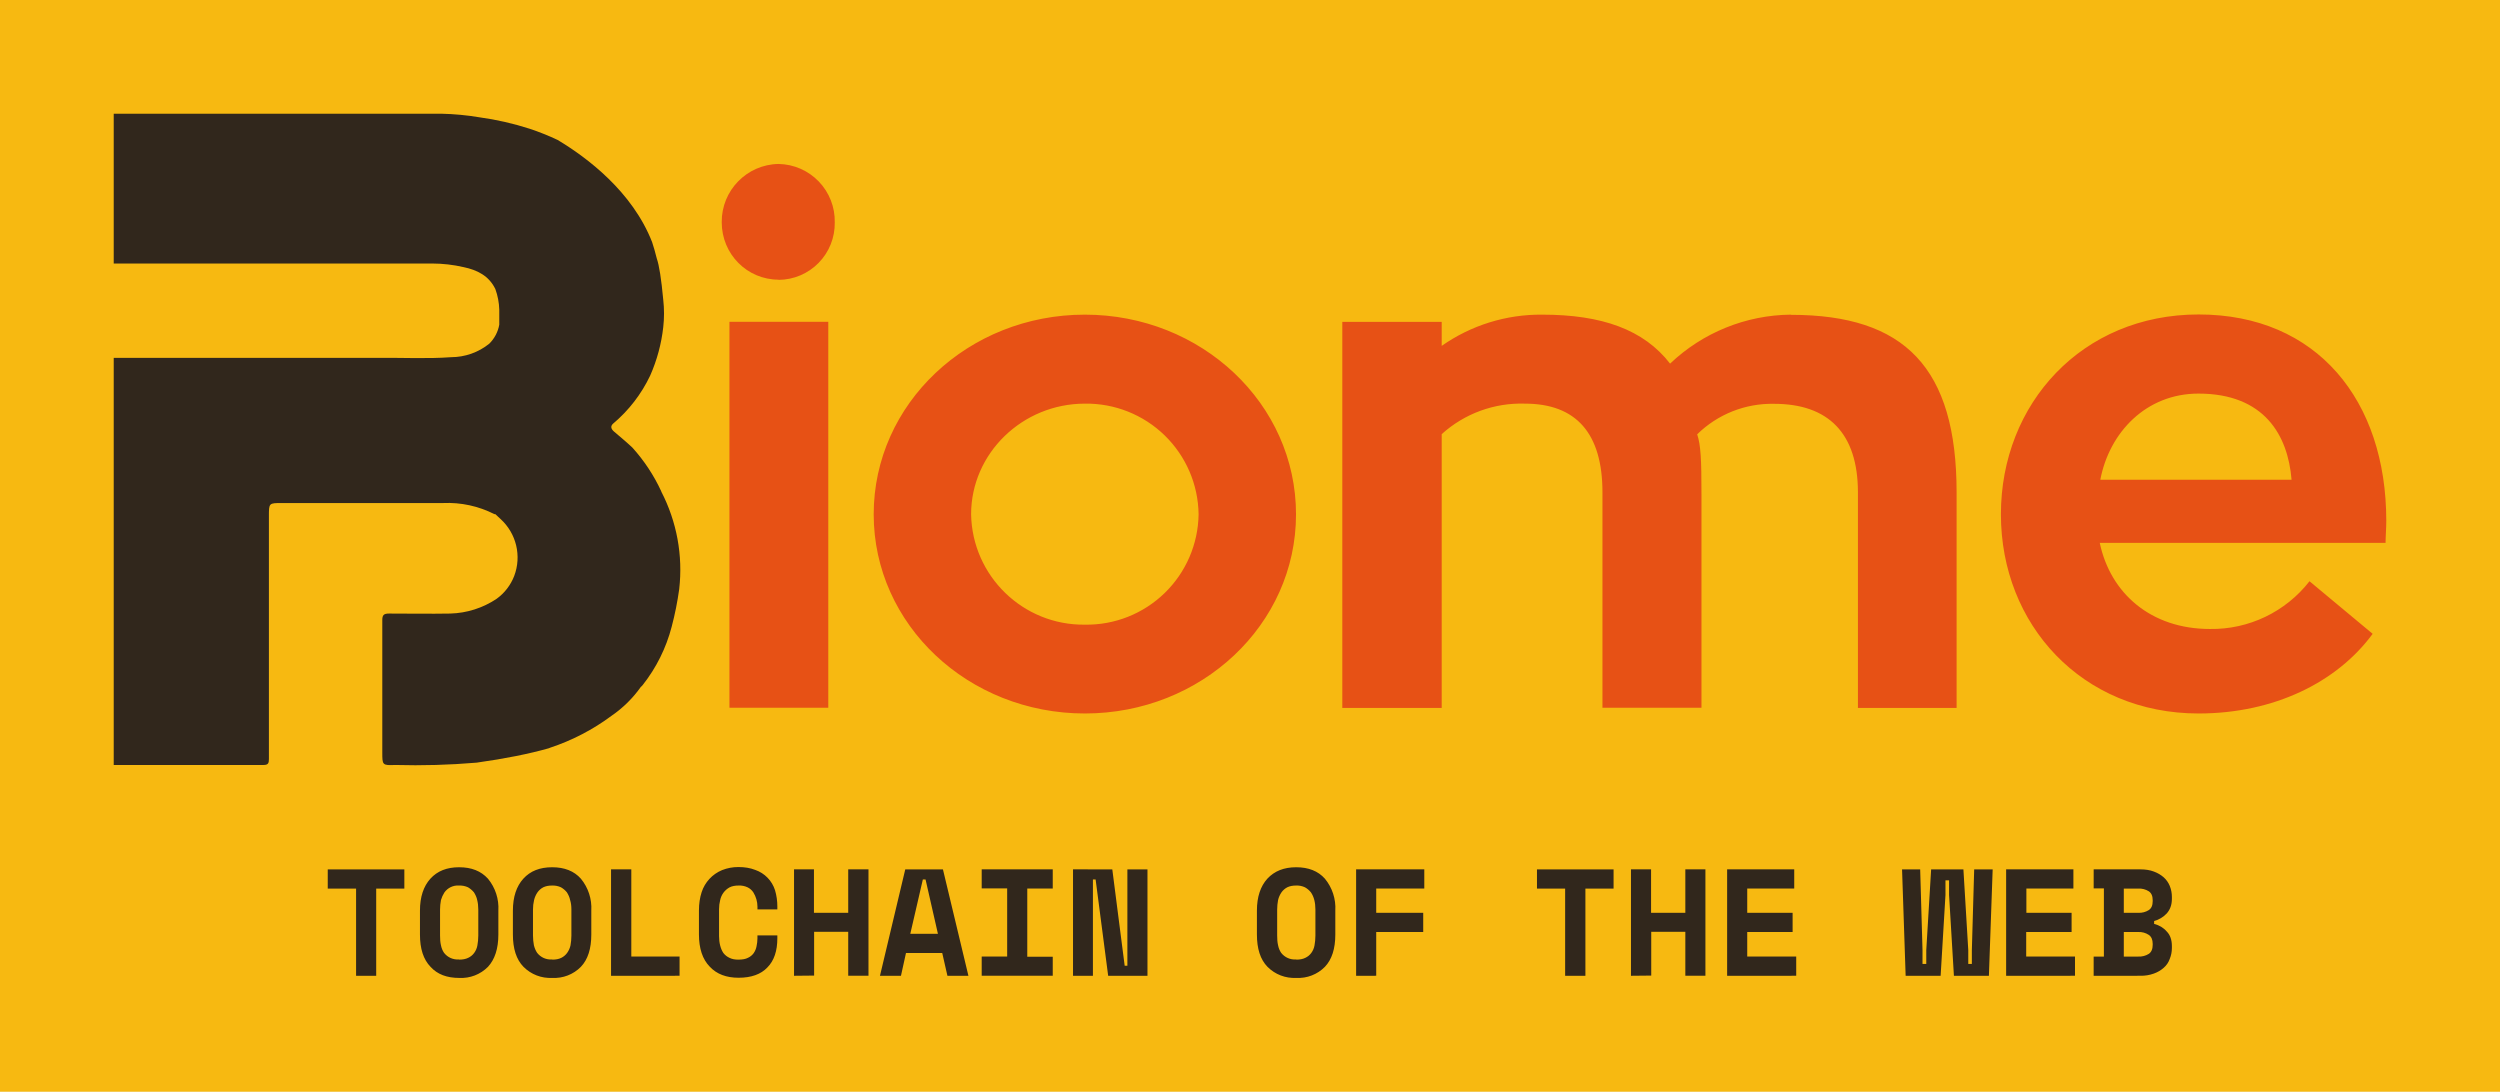
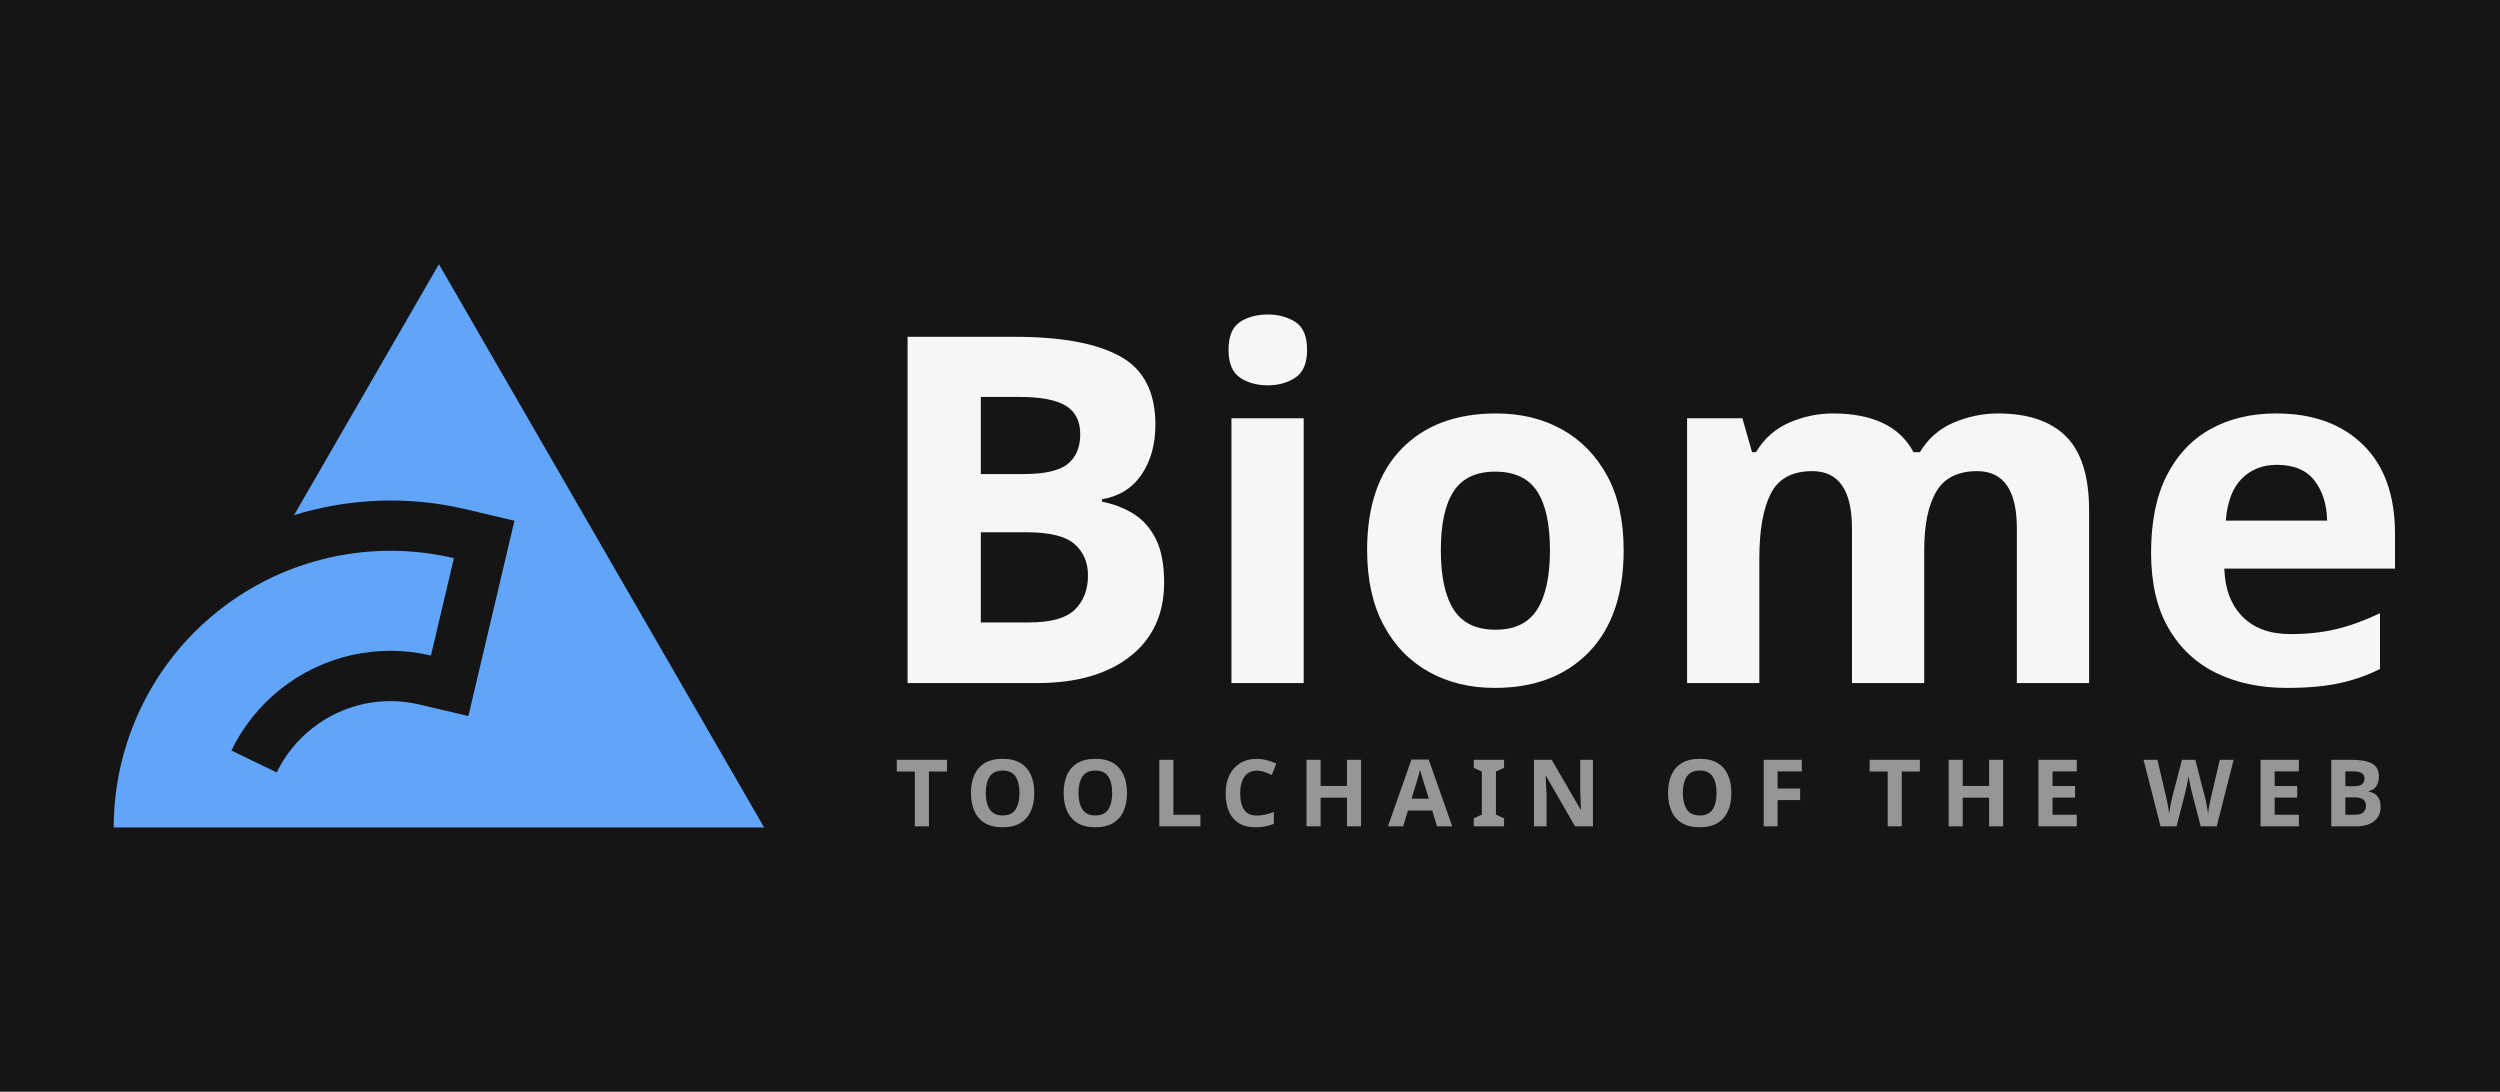
- <svg xmlns="http://www.w3.org/2000/svg" version="1.0" width="1374" height="600">
-   <rect fill="#f7b911" width="100%" height="100%" />
-   <g transform="translate(62.5,62.5)" fill="#31271c">
-     <path d="M300.94 207.56a96.04 96.04 0 0 0-15.88-24.06c-3.25-3.06-6.7-5.92-10.16-8.87-1.67-1.48-1.97-2.96-.39-4.34a78.49 78.49 0 0 0 20.31-26.33 90.71 90.71 0 0 0 7.2-26.62 66.95 66.95 0 0 0 0-15.09q-1.58-17.06-3.55-22.68-1.28-5.13-2.56-8.97c-10.85-27.8-35.8-46.54-51.97-56.2a136.37 136.37 0 0 0-15.28-6.12 161.02 161.02 0 0 0-27.6-6.3A145.14 145.14 0 0 0 180.14 0H0v82.33h175.12a77.3 77.3 0 0 1 17.16 1.98c7.49 1.57 13.9 4.73 17.45 12.02a36.09 36.09 0 0 1 2.17 11.34v8.29a19.42 19.42 0 0 1-5.52 10.45 33.52 33.52 0 0 1-20.9 7.4c-13.42.98-26.93.2-40.44.39H0v223.73h82.33c2.57 0 2.96-.99 2.96-3.26v-133.5c0-7.2 0-7.2 7.1-7.2h88.64a56.6 56.6 0 0 1 28.2 6.11.79.79 0 0 0 .5 0l2.86 2.66a28.6 28.6 0 0 1 7.5 31.36 27.8 27.8 0 0 1-9.67 12.52 48.12 48.12 0 0 1-25.44 8.09c-11.24.2-22.48 0-33.72 0-2.86 0-3.65.88-3.65 3.55v72.77c0 6.9 0 7.2 7 6.9a398.26 398.26 0 0 0 44.86-1.28q23.27-3.26 39.64-7.9a11.73 11.73 0 0 0 .7-.29 119.9 119.9 0 0 0 33.91-17.65 64.1 64.1 0 0 0 15.97-15.77 5.03 5.03 0 0 0 1-1A86.97 86.97 0 0 0 306.64 282a174.33 174.33 0 0 0 4.15-20.7 93.38 93.38 0 0 0-9.86-53.64zM140.8 78.88z" />
-     <path fill="#e75115" d="M338.4 326.47h54.33v-212.1H338.4zm27.02-235.16a31.06 31.06 0 0 0 30.86-31.56 31.45 31.45 0 0 0-30.86-32.14 31.75 31.75 0 0 0-31.26 32.04c0 17.56 14 31.56 31.26 31.56zm168.32 19.12c-64.1 0-116.06 48.91-116.06 109.75 0 60.64 51.96 109.45 116.06 109.45 64.09 0 116.05-48.81 116.05-109.45 0-60.84-51.96-109.75-116.05-109.75zm0 170.39a61.82 61.82 0 0 1-62.52-60.64c0-33.53 28.2-60.84 62.52-60.84a61.63 61.63 0 0 1 62.51 60.84 61.53 61.53 0 0 1-62.51 60.64zm388-170.39a97.62 97.62 0 0 0-66.36 26.92c-14.5-18.73-37.47-26.92-70.3-26.92a94.66 94.66 0 0 0-55.22 17.16v-13.21h-54.63v212.2h54.63V176.1a65.08 65.08 0 0 1 45.75-16.76c28.1 0 42.6 16.27 42.6 48.71v118.42h54.42V209.04c0-19.13-.4-27.02-2.36-32.84a58.57 58.57 0 0 1 42.3-16.76c29.58 0 46.05 15.97 46.05 48.71v118.42h54.23V208.25c0-68.73-28.5-97.72-91.01-97.72zm326.87 125.43c0-3.55.39-7.8.39-12.13 0-66.06-37.96-113.4-103.14-113.4-64.09 0-108.66 49.01-108.66 109.85 0 60.64 44.57 109.45 108.66 109.45 41.41 0 76.12-17.16 95.65-43.78l-34.71-28.9a68.04 68.04 0 0 1-54.73 26.24c-32.44 0-54.72-19.63-60.54-47.33zm-102.85-82.04c36.29 0 49.2 22.97 51.18 47.33h-105.11c5.03-26.23 25.34-47.33 53.93-47.33z" />
-     <path d="M117.63 425.86v-10.55h42.1v10.55h-15.47v47.93H133.2v-47.93zm50.68 25.25v-13.12c0-7.59 1.98-13.4 5.72-17.55 3.85-4.24 9.08-6.3 15.78-6.3 6.8 0 12.03 2.06 15.88 6.3A25.24 25.24 0 0 1 211.4 438v13.12c0 7.79-1.97 13.7-5.71 17.75a20.7 20.7 0 0 1-15.78 6.1c-6.8 0-12.03-1.96-15.78-6.1-3.94-4.05-5.82-9.96-5.82-17.75zm21.5 13.8c1.97 0 3.65-.3 5.03-.99a8.48 8.48 0 0 0 3.25-2.66 9.86 9.86 0 0 0 1.78-4.14c.3-1.67.5-3.45.5-5.42v-14.3c0-1.97-.2-3.65-.6-5.23-.3-1.57-.99-2.95-1.78-4.23a12.71 12.71 0 0 0-3.25-2.77 10.73 10.73 0 0 0-4.93-.98 9.07 9.07 0 0 0-8.09 3.84 16 16 0 0 0-1.87 4.14 28.6 28.6 0 0 0-.5 5.23v14.2c0 1.97.1 3.75.5 5.42.3 1.58.89 2.96 1.68 4.14a9.47 9.47 0 0 0 8.28 3.65zm29.58-13.8v-13.12c0-7.59 1.97-13.4 5.72-17.55 3.85-4.24 9.07-6.3 15.87-6.3 6.71 0 12.03 2.06 15.78 6.3a25.24 25.24 0 0 1 5.72 17.55v13.12c0 7.79-1.87 13.7-5.72 17.75a20.5 20.5 0 0 1-15.78 6.1 20.7 20.7 0 0 1-15.77-6.1c-3.95-4.05-5.82-9.96-5.82-17.75zm21.7 13.8c1.97 0 3.54-.3 4.92-.99a8.68 8.68 0 0 0 3.16-2.66 11.36 11.36 0 0 0 1.87-4.14c.3-1.67.5-3.45.5-5.42v-14.3c0-1.97-.2-3.65-.7-5.23-.3-1.57-.98-2.95-1.77-4.23a11.24 11.24 0 0 0-3.25-2.77 10.58 10.58 0 0 0-4.84-.98c-1.97 0-3.54.3-4.93.98a9.07 9.07 0 0 0-3.15 2.77 12.66 12.66 0 0 0-1.87 4.23 21.7 21.7 0 0 0-.6 5.23v14.2c0 1.97.2 3.75.5 5.42.4 1.58.98 2.96 1.77 4.14a9.47 9.47 0 0 0 8.28 3.65zm32.24 8.88V415.3h11.14v47.92h26.52v10.56zm70-8.88c2.17 0 3.95-.3 5.23-.99a7.89 7.89 0 0 0 3.16-2.56 9.76 9.76 0 0 0 1.57-3.75c.3-1.38.5-2.95.5-4.33v-1.68h10.94v1.58c0 6.9-1.77 12.32-5.52 16.07-3.55 3.75-8.87 5.62-15.78 5.62-6.7 0-12.03-1.97-15.87-6.11-3.95-4.05-5.92-9.96-5.92-17.75v-13.12c0-3.74.5-7 1.48-10.05a19.72 19.72 0 0 1 11.24-12.13 23.84 23.84 0 0 1 8.97-1.68c3.46 0 6.51.5 9.27 1.58a17.35 17.35 0 0 1 10.85 11.14 31.27 31.27 0 0 1 1.28 8.97v1.58H353.8v-1.48a14.99 14.99 0 0 0-2.27-7.88 7.89 7.89 0 0 0-3.16-2.77 10.46 10.46 0 0 0-4.93-.98c-1.97 0-3.55.3-4.93.98a10.35 10.35 0 0 0-5.22 7.1c-.4 1.58-.6 3.16-.6 4.93V452c0 1.77.2 3.54.6 5.12.4 1.58.98 2.96 1.77 4.14a8.87 8.87 0 0 0 3.35 2.66c1.38.7 2.96 1 4.93 1zm30.57 8.88V415.3h10.95v23.87h18.83V415.3h11.14v58.48h-11.14v-24.16h-18.74v24.06zm84.3 0-2.85-12.53h-19.92l-2.76 12.53h-11.54l13.9-58.48h20.71l14 58.48zm-13.5-52.95-6.9 29.87h15.18l-6.8-29.87zm32.34 4.93V415.3h39.05v10.55h-14v37.47h14v10.46h-39.05v-10.56h14v-37.46zm71.78-10.46 6.8 52.95h1.49v-52.95h11.04v58.48h-21.6l-6.9-52.95h-1.48v52.95h-10.94V415.3zm79.48 35.8v-13.12c0-7.59 1.97-13.4 5.72-17.55 3.94-4.24 9.17-6.3 15.87-6.3 6.7 0 12.03 2.06 15.78 6.3a25.24 25.24 0 0 1 5.72 17.55v13.12c0 7.79-1.88 13.7-5.72 17.75a20.5 20.5 0 0 1-15.78 6.1 20.7 20.7 0 0 1-15.78-6.1c-3.94-4.05-5.81-9.96-5.81-17.75zm21.69 13.8c1.97 0 3.55-.3 4.93-.99a8.48 8.48 0 0 0 3.25-2.66 9.86 9.86 0 0 0 1.78-4.14c.3-1.67.5-3.45.5-5.42v-14.3c0-1.97-.2-3.65-.6-5.23-.4-1.57-.99-2.95-1.87-4.23a11.24 11.24 0 0 0-3.26-2.77 10.3 10.3 0 0 0-4.83-.98c-1.97 0-3.55.3-4.93.98a9.07 9.07 0 0 0-3.16 2.77 12.66 12.66 0 0 0-1.87 4.23 28.6 28.6 0 0 0-.5 5.23v14.2c0 1.97.1 3.75.5 5.42.3 1.58.89 2.96 1.68 4.14a9.47 9.47 0 0 0 8.28 3.65zm32.83 8.88V415.3h37.47v10.55h-26.42v13.32h25.83v10.55h-25.83v24.06zm99.4-47.93v-10.55h42.1v10.55h-15.48v47.93H797.7v-47.93zm51.66 47.93V415.3h11.05v23.87h18.83V415.3h11.04v58.48h-11.04v-24.16h-18.74v24.06zm52.85 0V415.3h36.88v10.55h-25.83v13.32h24.94v10.55h-24.94v13.5h26.92v10.56zm145.94-58.48-2.07 58.48h-19.23l-2.66-44.38v-8.08h-1.98v8.08l-2.66 44.38h-19.23l-1.97-58.48h9.96l1.28 44.38v7.59h2.07v-7.6l2.67-44.37h17.74l2.67 44.38v7.59h1.97v-7.6l1.28-44.37zm7.4 58.48V415.3h36.97v10.55h-25.84v13.32h24.85v10.55h-24.95v13.5h26.82v10.56zm48.1 0v-10.56h5.63v-37.46h-5.62V415.3h25.64c2.86 0 5.32.4 7.4 1.19 2.16.79 3.93 1.87 5.41 3.15a12.82 12.82 0 0 1 3.36 4.74 16.07 16.07 0 0 1 1.18 6.1v1c0 3.35-.99 6-2.86 8.08a14.79 14.79 0 0 1-6.9 4.14v1.58c2.76.69 5.13 2.07 6.9 4.14 1.97 1.97 2.86 4.73 2.86 8.09v.98c0 2.17-.4 4.14-1.18 6.02a11.31 11.31 0 0 1-3.36 4.93 16.47 16.47 0 0 1-5.42 3.15 20.59 20.59 0 0 1-7.3 1.19zm16.57-24.06v13.5h8a9.86 9.86 0 0 0 5.71-1.47c1.48-.99 2.17-2.67 2.17-5.03v-.5c0-2.26-.7-3.94-2.17-4.93a9.66 9.66 0 0 0-5.72-1.57zm0-23.87v13.32h8a9.86 9.86 0 0 0 5.71-1.48c1.48-.99 2.17-2.57 2.17-4.93v-.5c0-2.36-.7-3.94-2.17-4.93a9.86 9.86 0 0 0-5.72-1.48z" />
+ <svg xmlns="http://www.w3.org/2000/svg" width="1374" height="600" version="1.0">
+   <rect width="100%" height="100%" fill="#151515" />
+   <g transform="matrix(.79208 0 0 .79208 -158.2 -111.76)" stroke-linecap="square">
+     <path d="m504.28 324.42-100.52 174.1c38.142-11.759 79.175-13.502 118.95-4.12l33.972 8.019-31.963 135.53-34.021-8.019c-26.134-6.165-53.376-0.056-74.445 16.599-10.539 8.336-18.841 18.801-24.532 30.541l-31.446-15.214c7.955-16.431 19.586-31.087 34.278-42.717 29.389-23.262 67.705-31.806 104.19-23.197l15.933-67.546c-57.073-13.455-117.22-0.056-163.2 36.337-45.978 36.39-72.835 91.866-72.835 150.5l451.29 7e-3z" fill="#60a5fa" stroke-width="34.389" style="paint-order:markers fill stroke" />
+     <text x="799.191" y="615.058" fill="#f6f6f9" font-family="'DM Serif Display'" font-size="336.48px" letter-spacing="2.629px" stroke-width="89.994" style="paint-order:markers stroke fill" xml:space="preserve">
+       <tspan x="799.191" y="615.058" fill="#f6f6f9" font-family="'Plus Jakarta Sans'" font-size="336.48px" font-weight="800" stroke-width="89.994" style="font-feature-settings:'ss02';font-variant-caps:normal;font-variant-east-asian:normal;font-variant-ligatures:normal;font-variant-numeric:normal">Biome</tspan>
+     </text>
+     <text x="820.687" y="714.477" fill="#ffffff" font-family="'Plus Jakarta Sans'" font-size="64.635px" font-weight="800" letter-spacing="12.872px" opacity=".554" stroke-width="89.994" style="font-feature-settings:'ss02';font-variant-caps:normal;font-variant-east-asian:normal;font-variant-ligatures:normal;font-variant-numeric:normal;line-height:0;paint-order:markers stroke fill" xml:space="preserve">
+       <tspan x="820.687" y="714.477" fill="#ffffff" letter-spacing="12.872px" stroke-width="89.994">TOOLCHAIN OF THE WEB</tspan>
+     </text>
  </g>
</svg>
